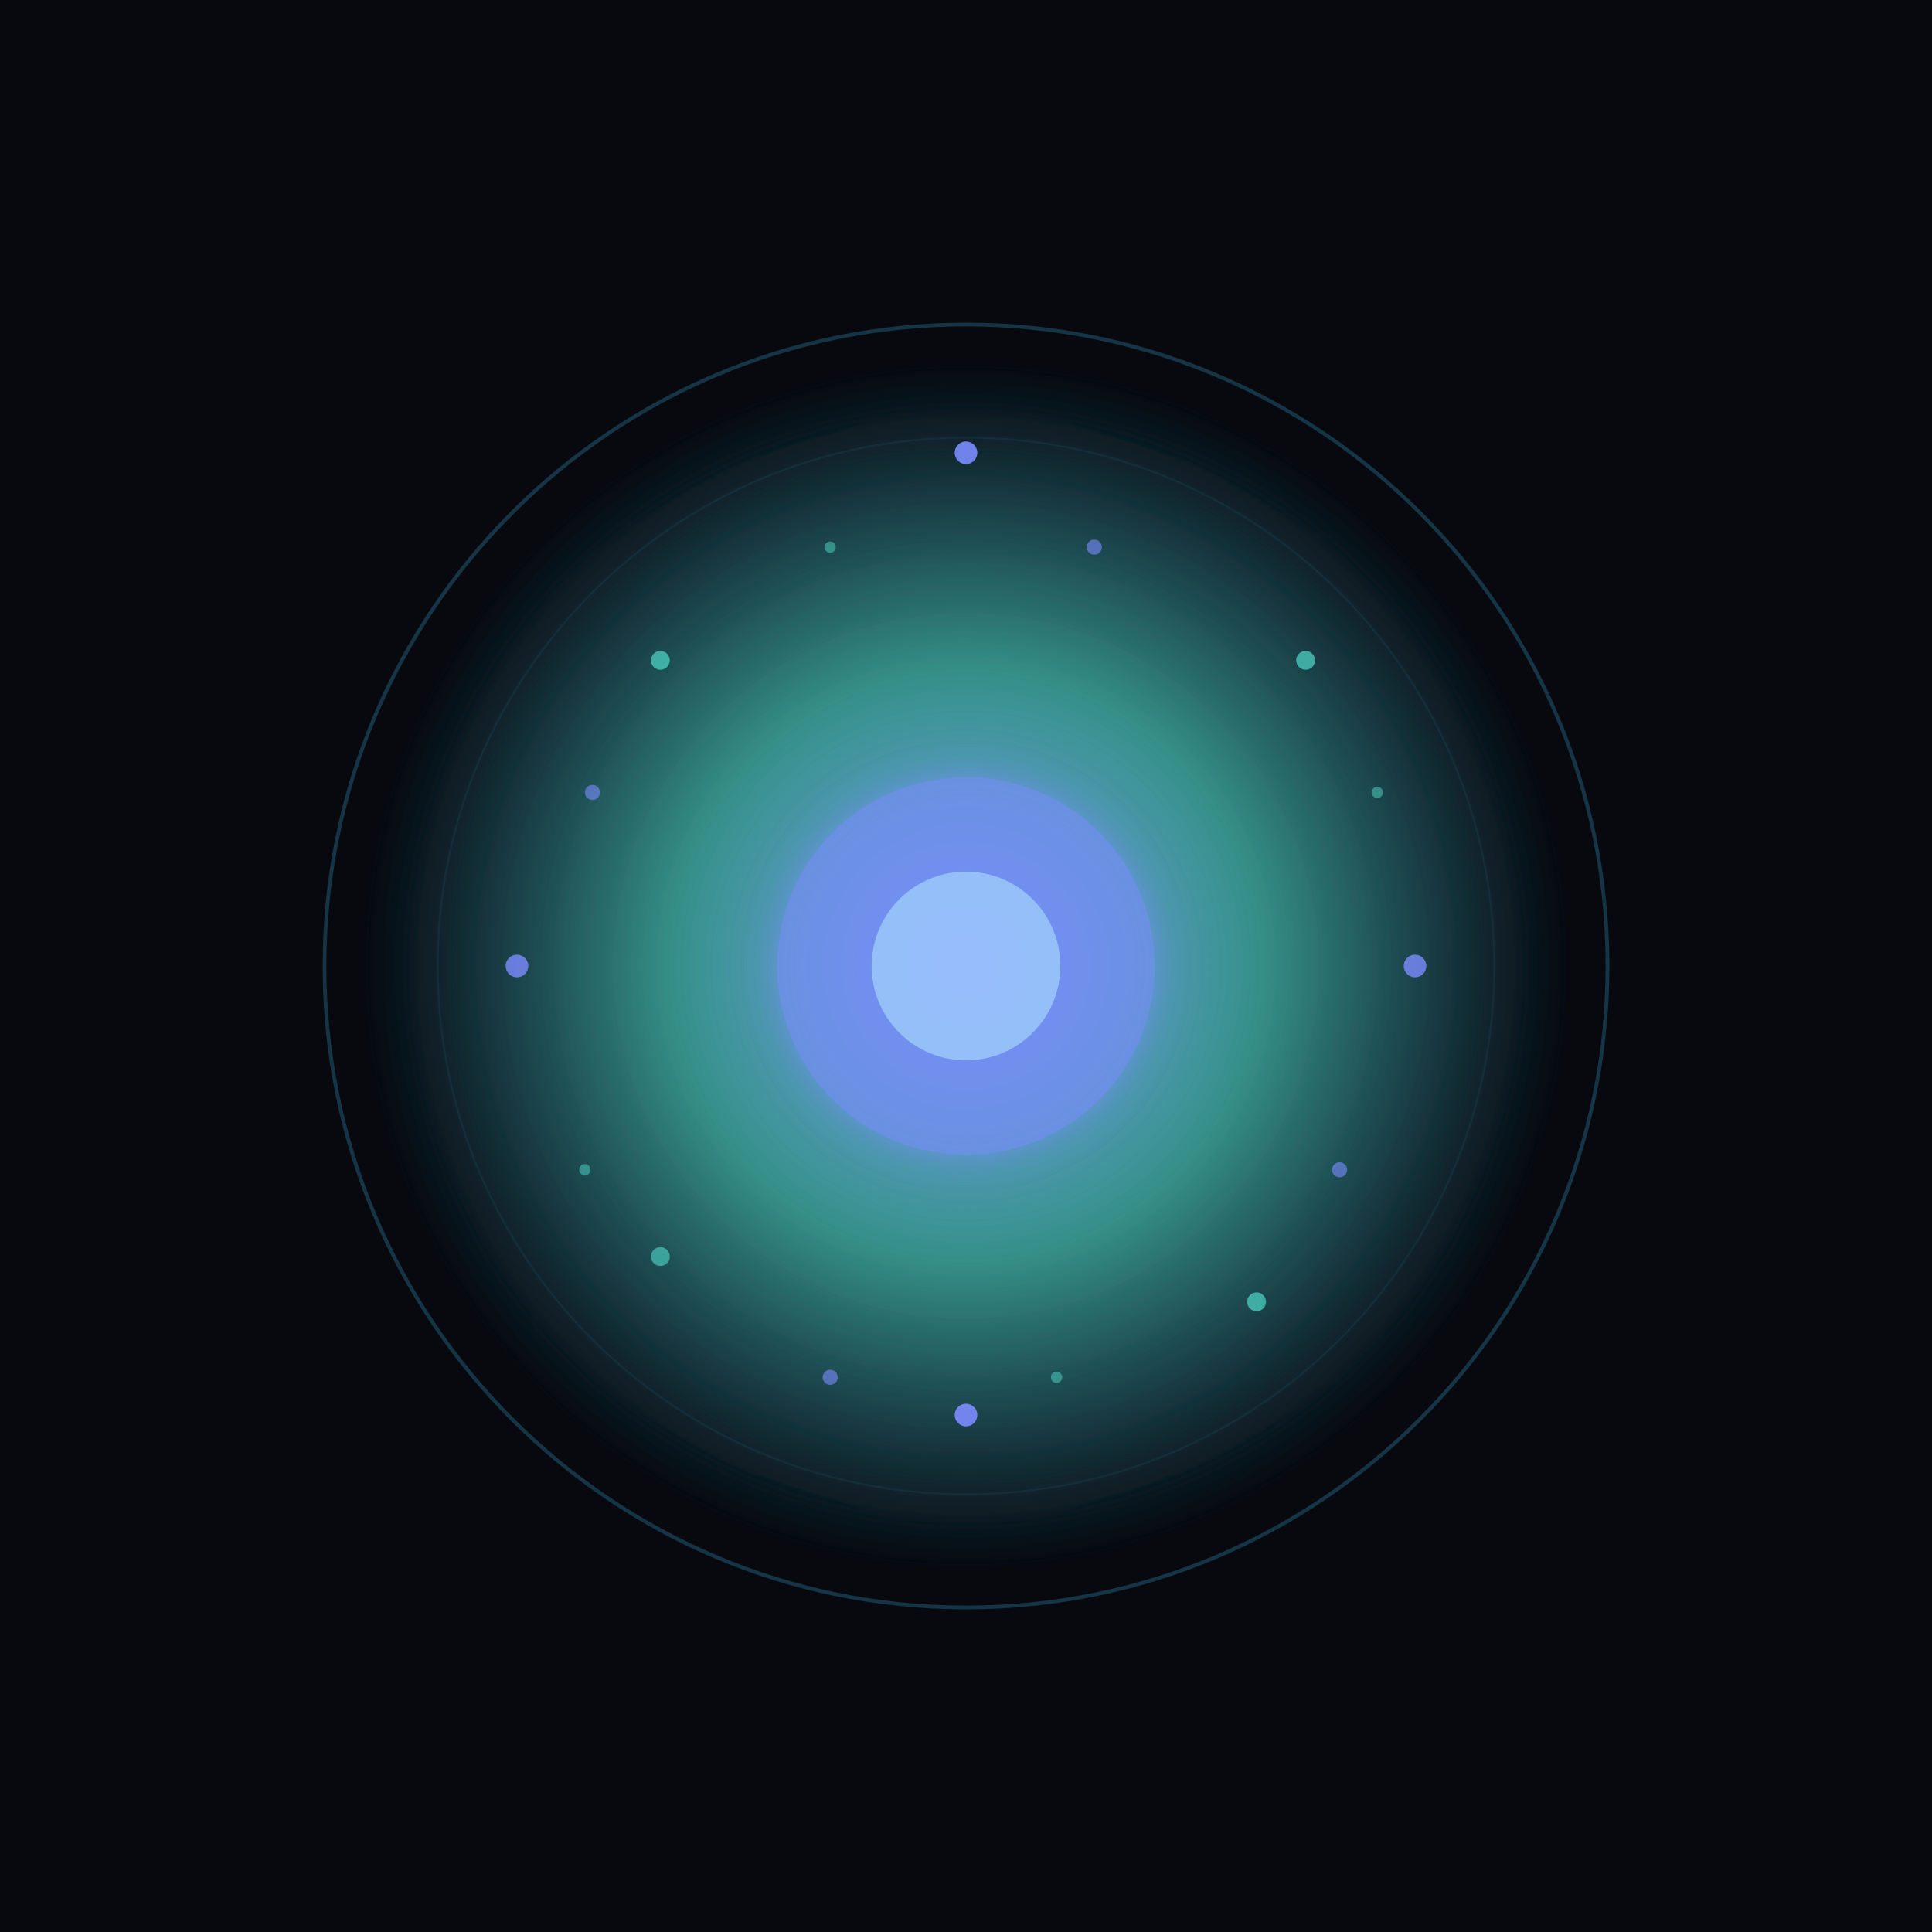
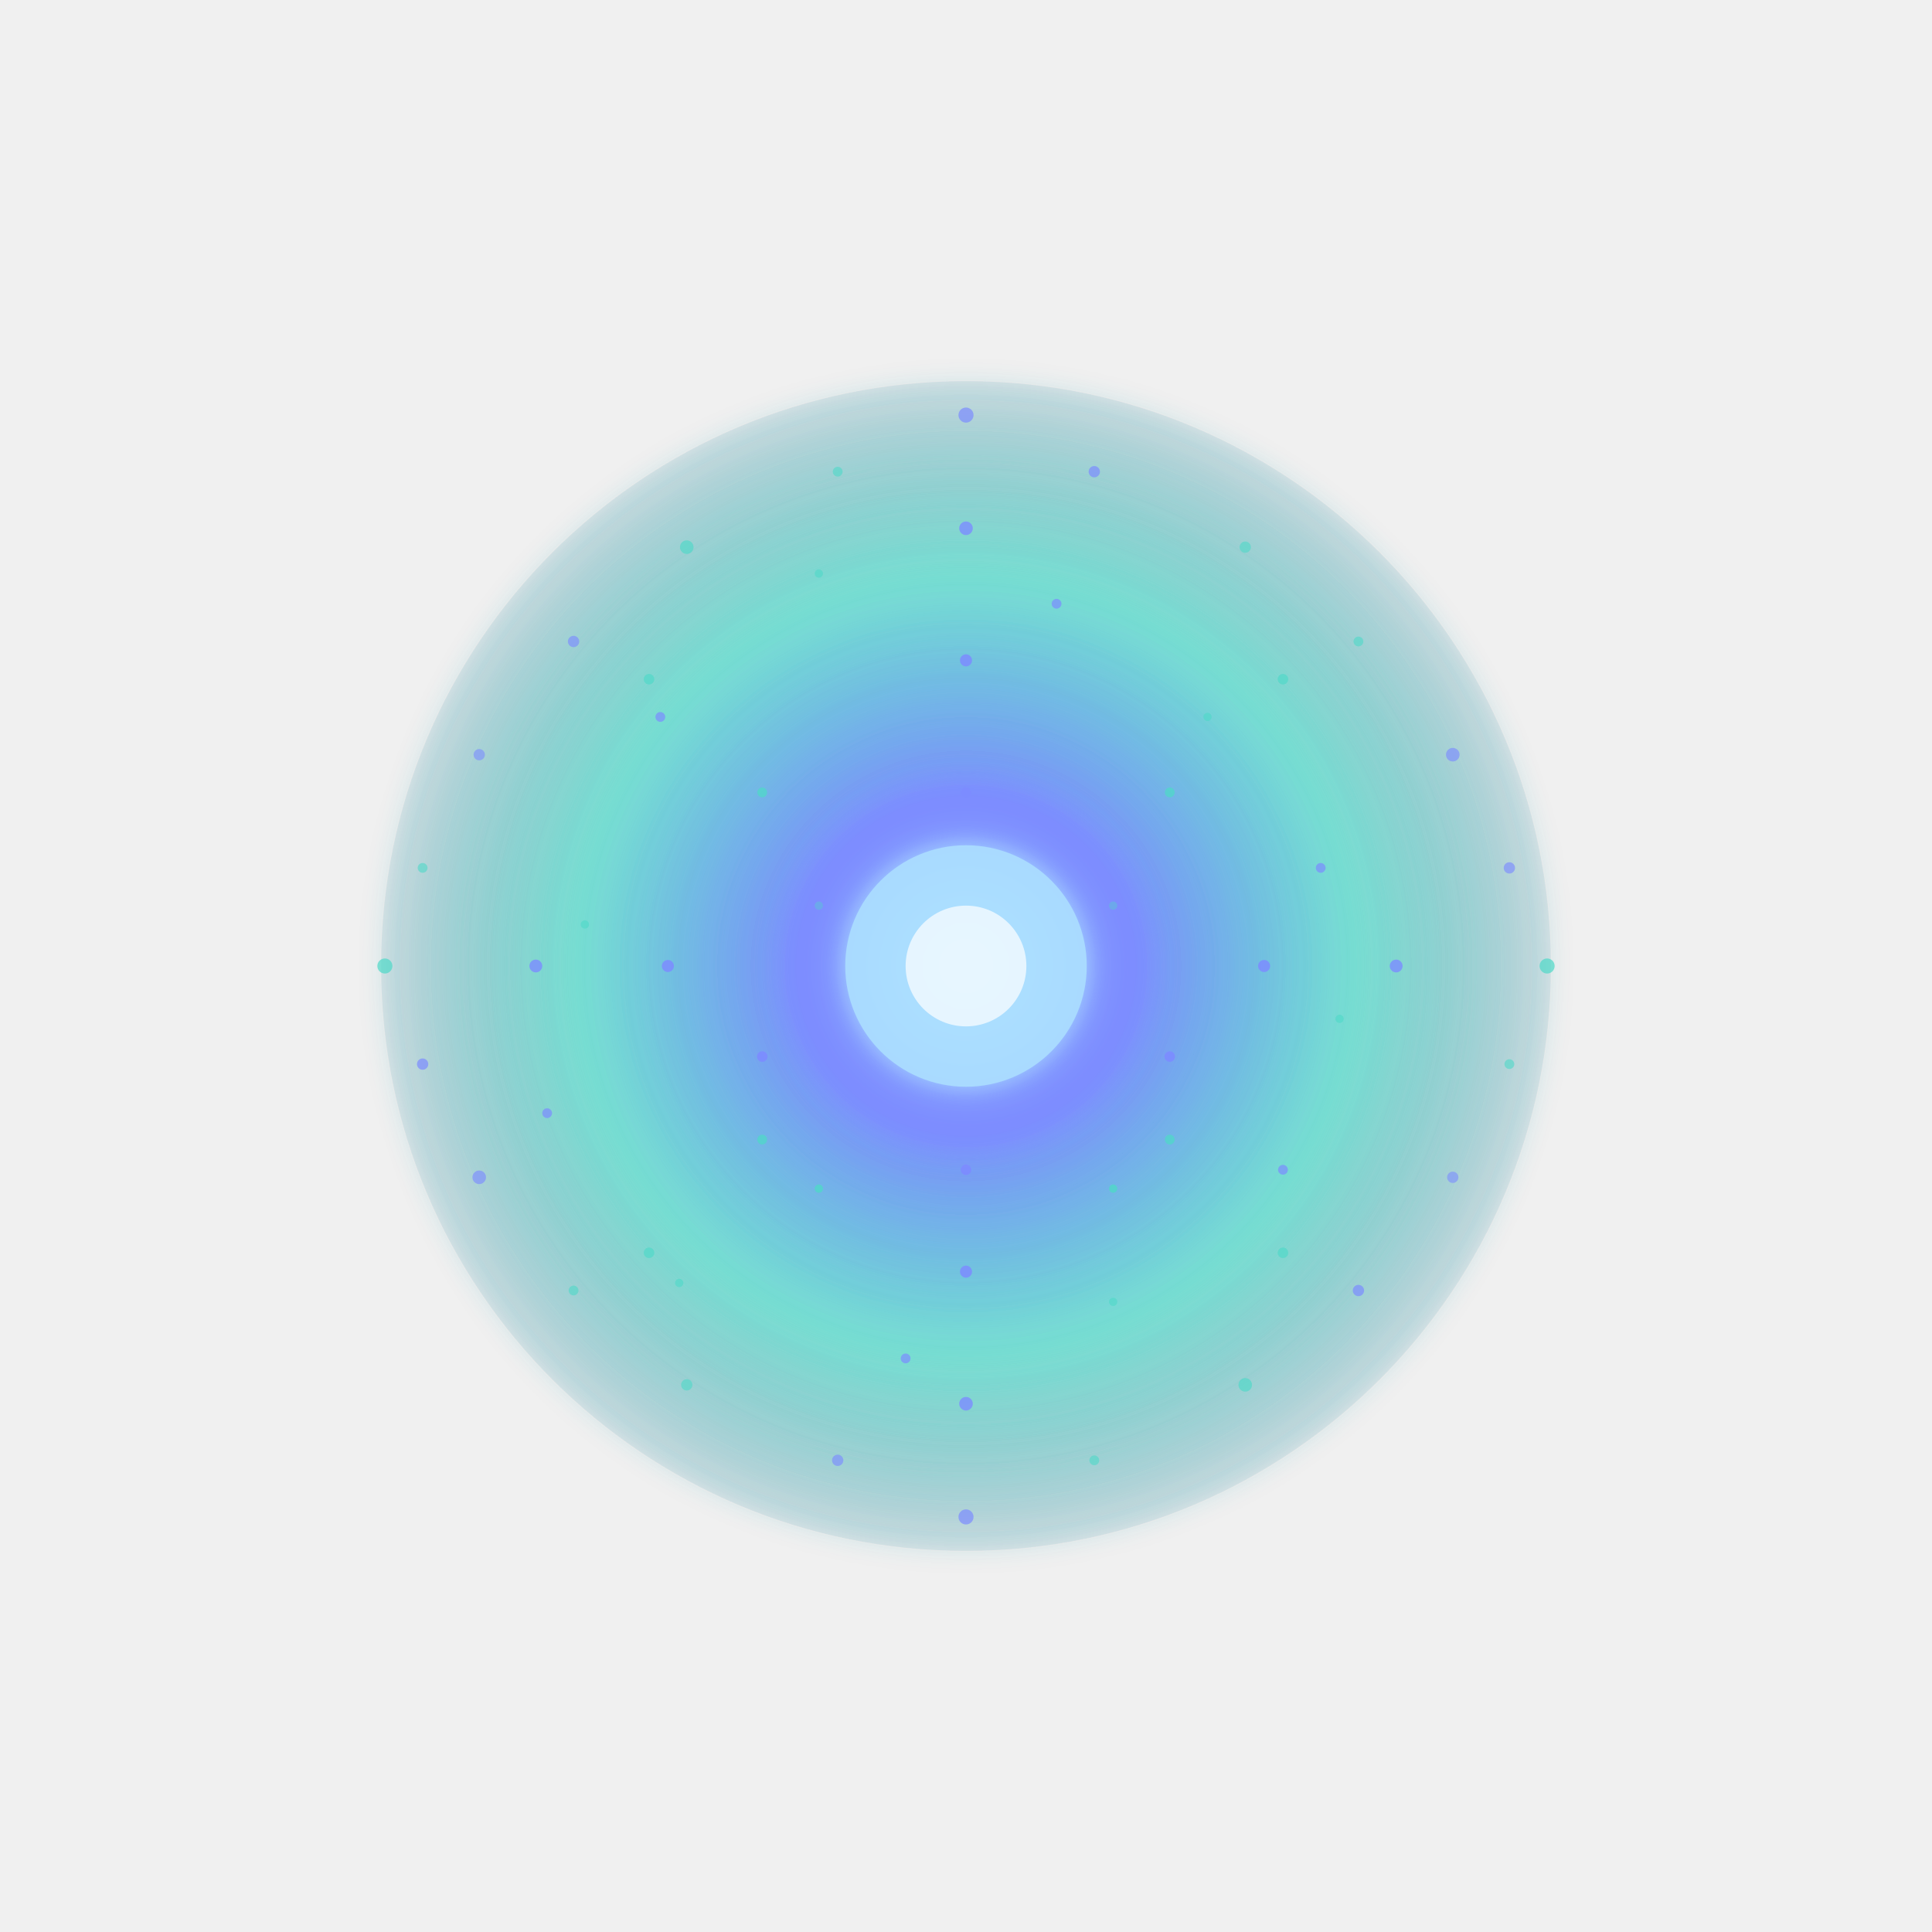
<svg xmlns="http://www.w3.org/2000/svg" width="512" height="512" viewBox="0 0 512 512">
-   <rect width="512" height="512" fill="#07090f" />
  <defs>
-     <radialGradient id="nebula-512" cx="50%" cy="50%" r="50%">
-       <stop offset="0%" style="stop-color:#7C8CFF;stop-opacity:0.8" />
-       <stop offset="50%" style="stop-color:#4FD8C8;stop-opacity:0.4" />
+     <radialGradient id="nebula-512" cx="50%" cy="50%" r="55%">
+       <stop offset="0%" style="stop-color:#b5f0ff;stop-opacity:1" />
+       <stop offset="25%" style="stop-color:#7C8CFF;stop-opacity:0.9" />
+       <stop offset="60%" style="stop-color:#4FD8C8;stop-opacity:0.5" />
      <stop offset="100%" style="stop-color:#2a7898;stop-opacity:0" />
    </radialGradient>
    <filter id="glow-512">
-       <feGaussianBlur stdDeviation="4" result="coloredBlur" />
+       <feGaussianBlur stdDeviation="3" result="coloredBlur" />
      <feMerge>
        <feMergeNode in="coloredBlur" />
        <feMergeNode in="SourceGraphic" />
      </feMerge>
    </filter>
  </defs>
-   <circle cx="256" cy="256" r="160" fill="url(#nebula-512)" filter="url(#glow-512)" />
-   <circle cx="256" cy="120" r="3" fill="#7C8CFF" opacity="0.9" />
-   <circle cx="346" cy="175" r="2.5" fill="#4FD8C8" opacity="0.7" />
-   <circle cx="375" cy="256" r="3" fill="#7C8CFF" opacity="0.8" />
-   <circle cx="333" cy="345" r="2.5" fill="#4FD8C8" opacity="0.7" />
-   <circle cx="256" cy="375" r="3" fill="#7C8CFF" opacity="0.9" />
-   <circle cx="175" cy="333" r="2.5" fill="#4FD8C8" opacity="0.6" />
-   <circle cx="137" cy="256" r="3" fill="#7C8CFF" opacity="0.8" />
-   <circle cx="175" cy="175" r="2.5" fill="#4FD8C8" opacity="0.7" />
-   <circle cx="290" cy="145" r="2" fill="#7C8CFF" opacity="0.6" />
-   <circle cx="365" cy="210" r="1.5" fill="#4FD8C8" opacity="0.5" />
-   <circle cx="355" cy="310" r="2" fill="#7C8CFF" opacity="0.6" />
-   <circle cx="280" cy="365" r="1.5" fill="#4FD8C8" opacity="0.5" />
-   <circle cx="220" cy="365" r="2" fill="#7C8CFF" opacity="0.6" />
-   <circle cx="155" cy="310" r="1.5" fill="#4FD8C8" opacity="0.5" />
-   <circle cx="157" cy="210" r="2" fill="#7C8CFF" opacity="0.6" />
-   <circle cx="220" cy="145" r="1.5" fill="#4FD8C8" opacity="0.5" />
-   <circle cx="256" cy="256" r="50" fill="#7C8CFF" opacity="0.6" filter="url(#glow-512)" />
-   <circle cx="256" cy="256" r="25" fill="#b5f0ff" opacity="0.5" />
-   <circle cx="256" cy="256" r="170" fill="none" stroke="#2a7898" stroke-width="1" opacity="0.4" />
-   <circle cx="256" cy="256" r="140" fill="none" stroke="#1a4860" stroke-width="0.5" opacity="0.3" />
+   <circle cx="256" cy="256" r="155" fill="url(#nebula-512)" filter="url(#glow-512)" />
+   <circle cx="256" cy="110" r="2" fill="#7C8CFF" opacity="0.7" />
+   <circle cx="330" cy="145" r="1.5" fill="#4FD8C8" opacity="0.6" />
+   <circle cx="385" cy="200" r="1.8" fill="#7C8CFF" opacity="0.65" />
+   <circle cx="410" cy="256" r="2" fill="#4FD8C8" opacity="0.7" />
+   <circle cx="385" cy="312" r="1.5" fill="#7C8CFF" opacity="0.6" />
+   <circle cx="330" cy="367" r="1.8" fill="#4FD8C8" opacity="0.65" />
+   <circle cx="256" cy="402" r="2" fill="#7C8CFF" opacity="0.7" />
+   <circle cx="182" cy="367" r="1.5" fill="#4FD8C8" opacity="0.6" />
+   <circle cx="127" cy="312" r="1.8" fill="#7C8CFF" opacity="0.65" />
+   <circle cx="102" cy="256" r="2" fill="#4FD8C8" opacity="0.7" />
+   <circle cx="127" cy="200" r="1.5" fill="#7C8CFF" opacity="0.6" />
+   <circle cx="182" cy="145" r="1.8" fill="#4FD8C8" opacity="0.65" />
+   <circle cx="290" cy="125" r="1.5" fill="#7C8CFF" opacity="0.7" />
+   <circle cx="360" cy="170" r="1.3" fill="#4FD8C8" opacity="0.6" />
+   <circle cx="400" cy="230" r="1.5" fill="#7C8CFF" opacity="0.65" />
+   <circle cx="400" cy="282" r="1.3" fill="#4FD8C8" opacity="0.6" />
+   <circle cx="360" cy="342" r="1.5" fill="#7C8CFF" opacity="0.7" />
+   <circle cx="290" cy="387" r="1.3" fill="#4FD8C8" opacity="0.6" />
+   <circle cx="222" cy="387" r="1.5" fill="#7C8CFF" opacity="0.65" />
+   <circle cx="152" cy="342" r="1.3" fill="#4FD8C8" opacity="0.6" />
+   <circle cx="112" cy="282" r="1.5" fill="#7C8CFF" opacity="0.7" />
+   <circle cx="112" cy="230" r="1.3" fill="#4FD8C8" opacity="0.6" />
+   <circle cx="152" cy="170" r="1.5" fill="#7C8CFF" opacity="0.65" />
+   <circle cx="222" cy="125" r="1.3" fill="#4FD8C8" opacity="0.6" />
+   <circle cx="256" cy="140" r="1.8" fill="#7C8CFF" opacity="0.8" />
+   <circle cx="340" cy="180" r="1.4" fill="#4FD8C8" opacity="0.65" />
+   <circle cx="370" cy="256" r="1.7" fill="#7C8CFF" opacity="0.8" />
+   <circle cx="340" cy="332" r="1.4" fill="#4FD8C8" opacity="0.65" />
+   <circle cx="256" cy="372" r="1.8" fill="#7C8CFF" opacity="0.8" />
+   <circle cx="172" cy="332" r="1.4" fill="#4FD8C8" opacity="0.65" />
+   <circle cx="142" cy="256" r="1.7" fill="#7C8CFF" opacity="0.8" />
+   <circle cx="172" cy="180" r="1.4" fill="#4FD8C8" opacity="0.65" />
+   <circle cx="280" cy="160" r="1.3" fill="#7C8CFF" opacity="0.7" />
+   <circle cx="320" cy="190" r="1.1" fill="#4FD8C8" opacity="0.6" />
+   <circle cx="350" cy="230" r="1.3" fill="#7C8CFF" opacity="0.7" />
+   <circle cx="355" cy="270" r="1.1" fill="#4FD8C8" opacity="0.6" />
+   <circle cx="340" cy="310" r="1.3" fill="#7C8CFF" opacity="0.7" />
+   <circle cx="295" cy="345" r="1.1" fill="#4FD8C8" opacity="0.6" />
+   <circle cx="240" cy="360" r="1.3" fill="#7C8CFF" opacity="0.7" />
+   <circle cx="180" cy="340" r="1.1" fill="#4FD8C8" opacity="0.6" />
+   <circle cx="145" cy="295" r="1.3" fill="#7C8CFF" opacity="0.7" />
+   <circle cx="155" cy="245" r="1.1" fill="#4FD8C8" opacity="0.6" />
+   <circle cx="175" cy="190" r="1.3" fill="#7C8CFF" opacity="0.7" />
+   <circle cx="217" cy="152" r="1.1" fill="#4FD8C8" opacity="0.6" />
+   <circle cx="256" cy="175" r="1.6" fill="#7C8CFF" opacity="0.85" />
+   <circle cx="310" cy="210" r="1.3" fill="#4FD8C8" opacity="0.75" />
+   <circle cx="335" cy="256" r="1.6" fill="#7C8CFF" opacity="0.85" />
+   <circle cx="310" cy="302" r="1.3" fill="#4FD8C8" opacity="0.75" />
+   <circle cx="256" cy="337" r="1.6" fill="#7C8CFF" opacity="0.85" />
+   <circle cx="202" cy="302" r="1.3" fill="#4FD8C8" opacity="0.75" />
+   <circle cx="177" cy="256" r="1.6" fill="#7C8CFF" opacity="0.85" />
+   <circle cx="202" cy="210" r="1.3" fill="#4FD8C8" opacity="0.75" />
+   <circle cx="256" cy="210" r="1.4" fill="#7C8CFF" opacity="0.9" />
+   <circle cx="295" cy="240" r="1.1" fill="#4FD8C8" opacity="0.8" />
+   <circle cx="310" cy="280" r="1.4" fill="#7C8CFF" opacity="0.9" />
+   <circle cx="295" cy="315" r="1.1" fill="#4FD8C8" opacity="0.8" />
+   <circle cx="256" cy="310" r="1.4" fill="#7C8CFF" opacity="0.9" />
+   <circle cx="217" cy="315" r="1.1" fill="#4FD8C8" opacity="0.8" />
+   <circle cx="202" cy="280" r="1.4" fill="#7C8CFF" opacity="0.9" />
+   <circle cx="217" cy="240" r="1.1" fill="#4FD8C8" opacity="0.8" />
+   <circle cx="256" cy="256" r="48" fill="#7C8CFF" opacity="0.55" filter="url(#glow-512)" />
+   <circle cx="256" cy="256" r="32" fill="#b5f0ff" opacity="0.75" filter="url(#glow-512)" />
+   <circle cx="256" cy="256" r="16" fill="#ffffff" opacity="0.7" />
</svg>
